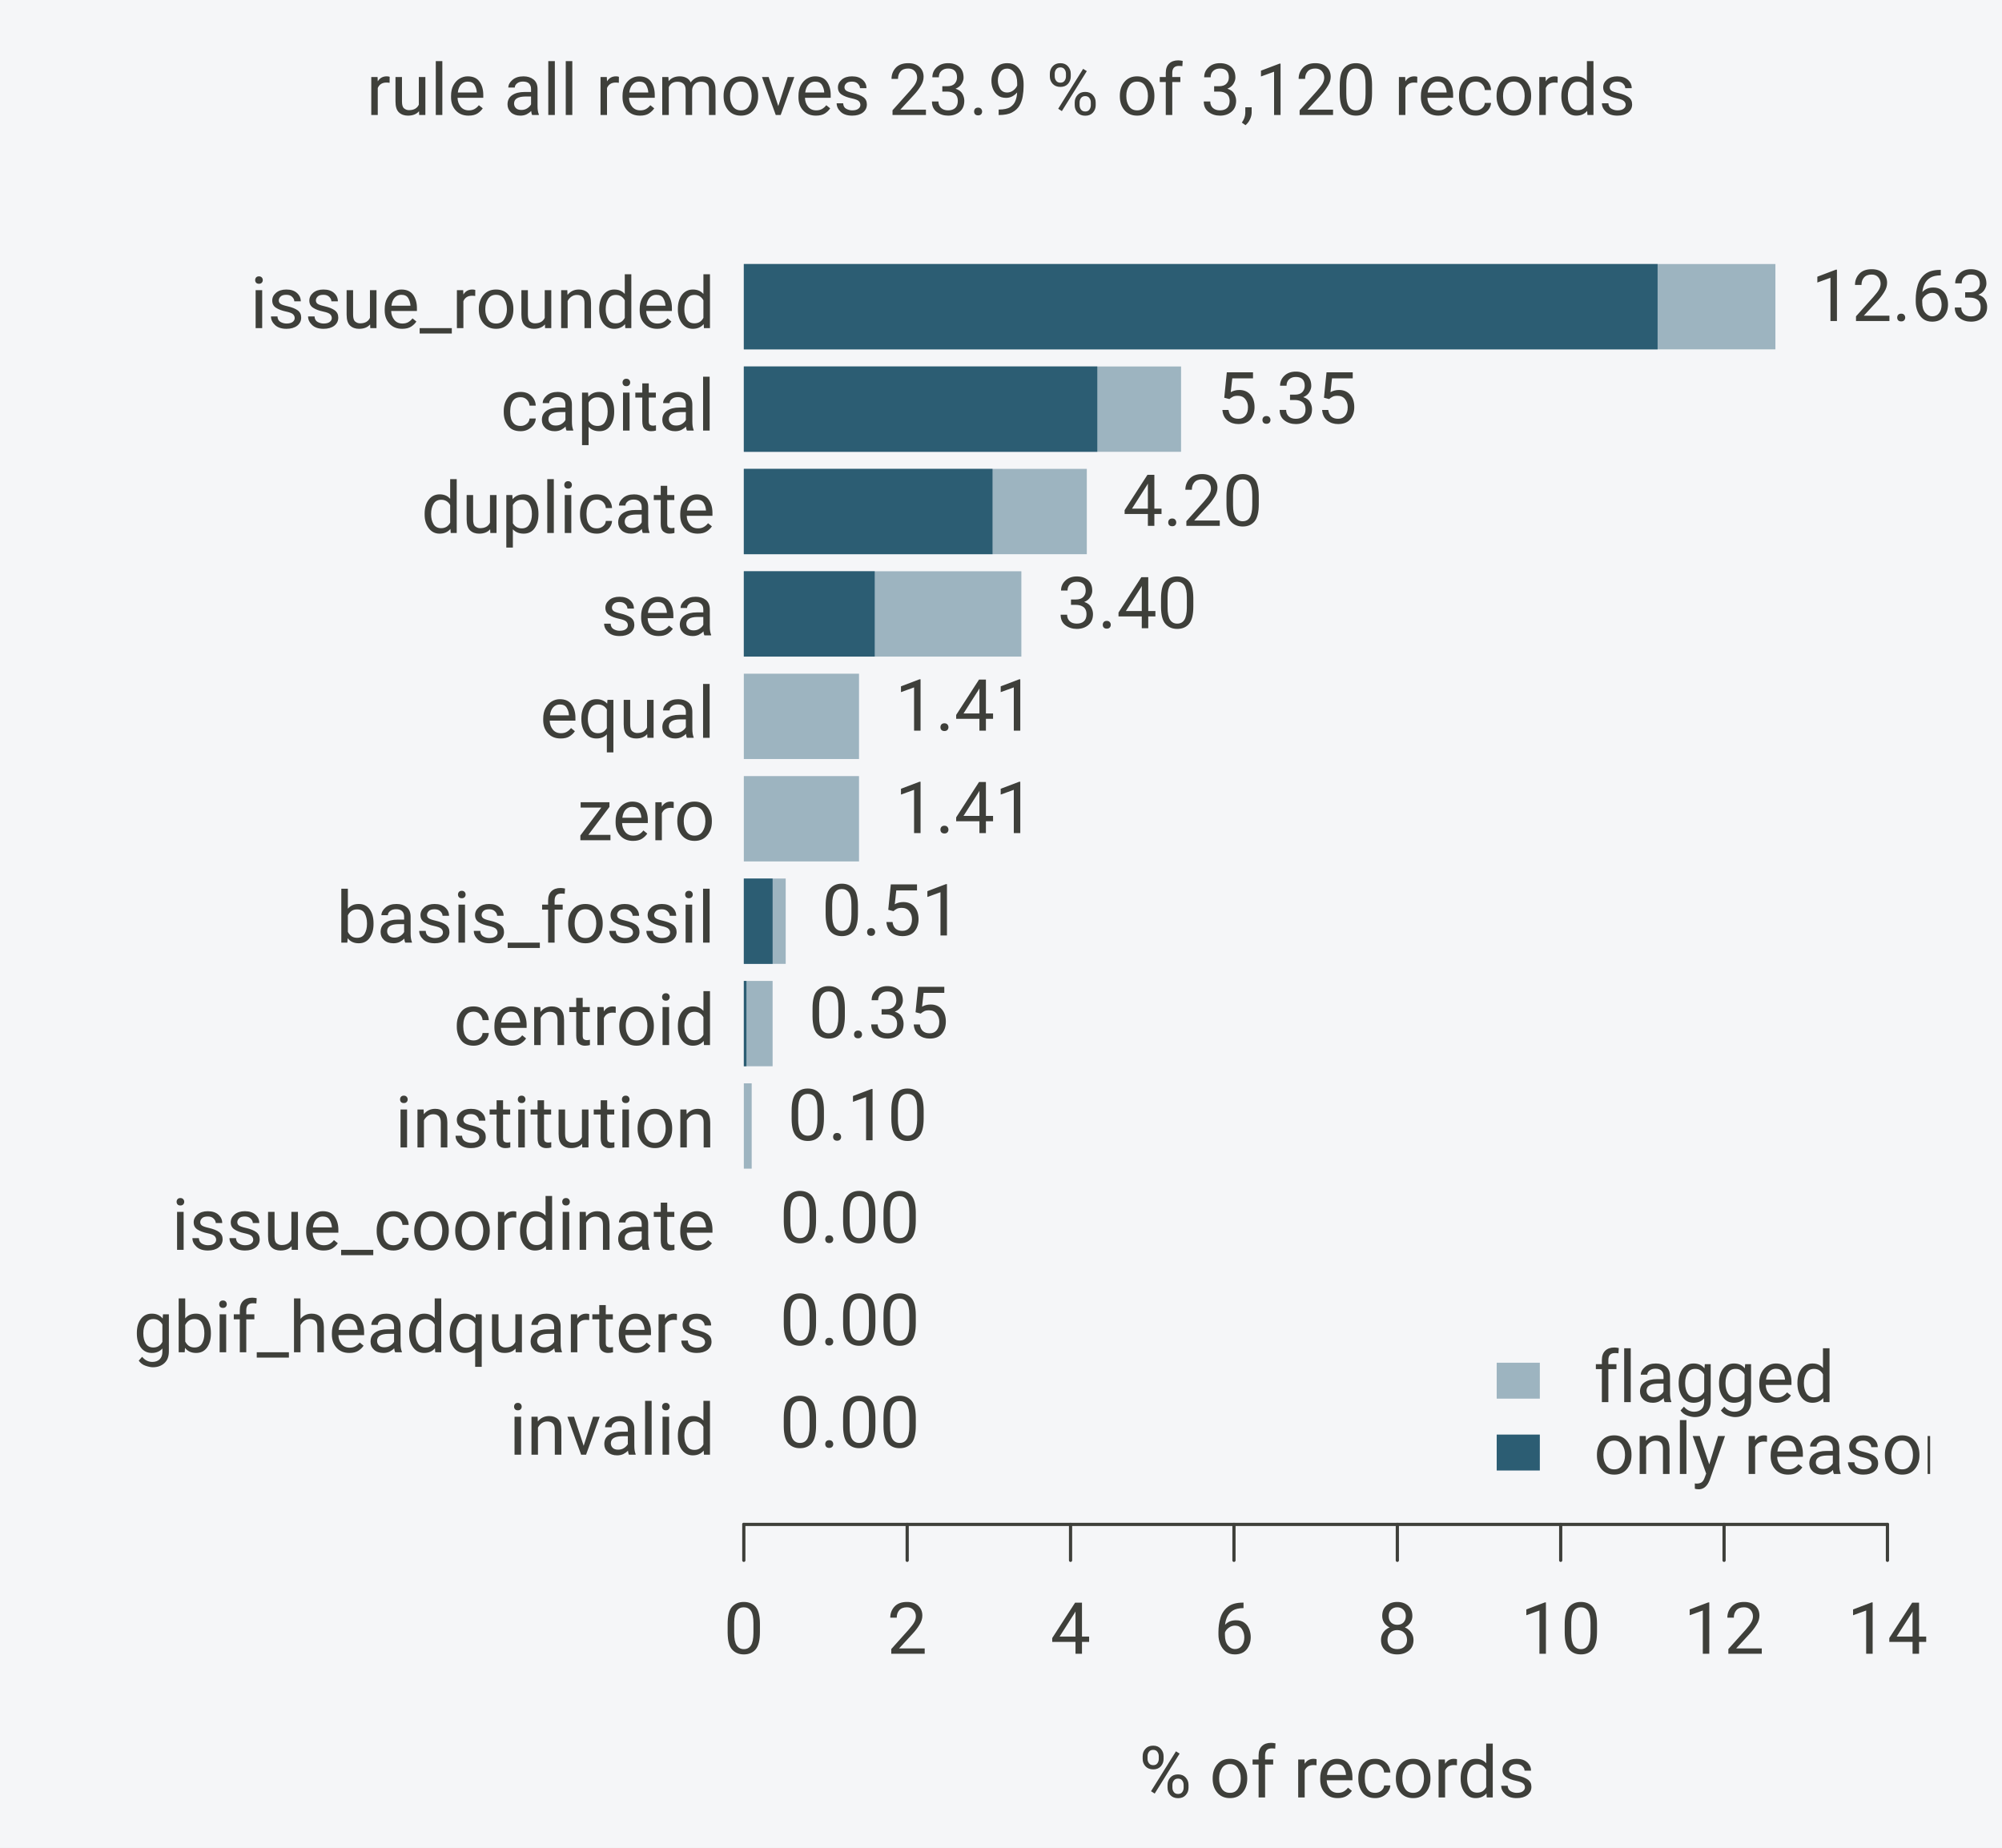
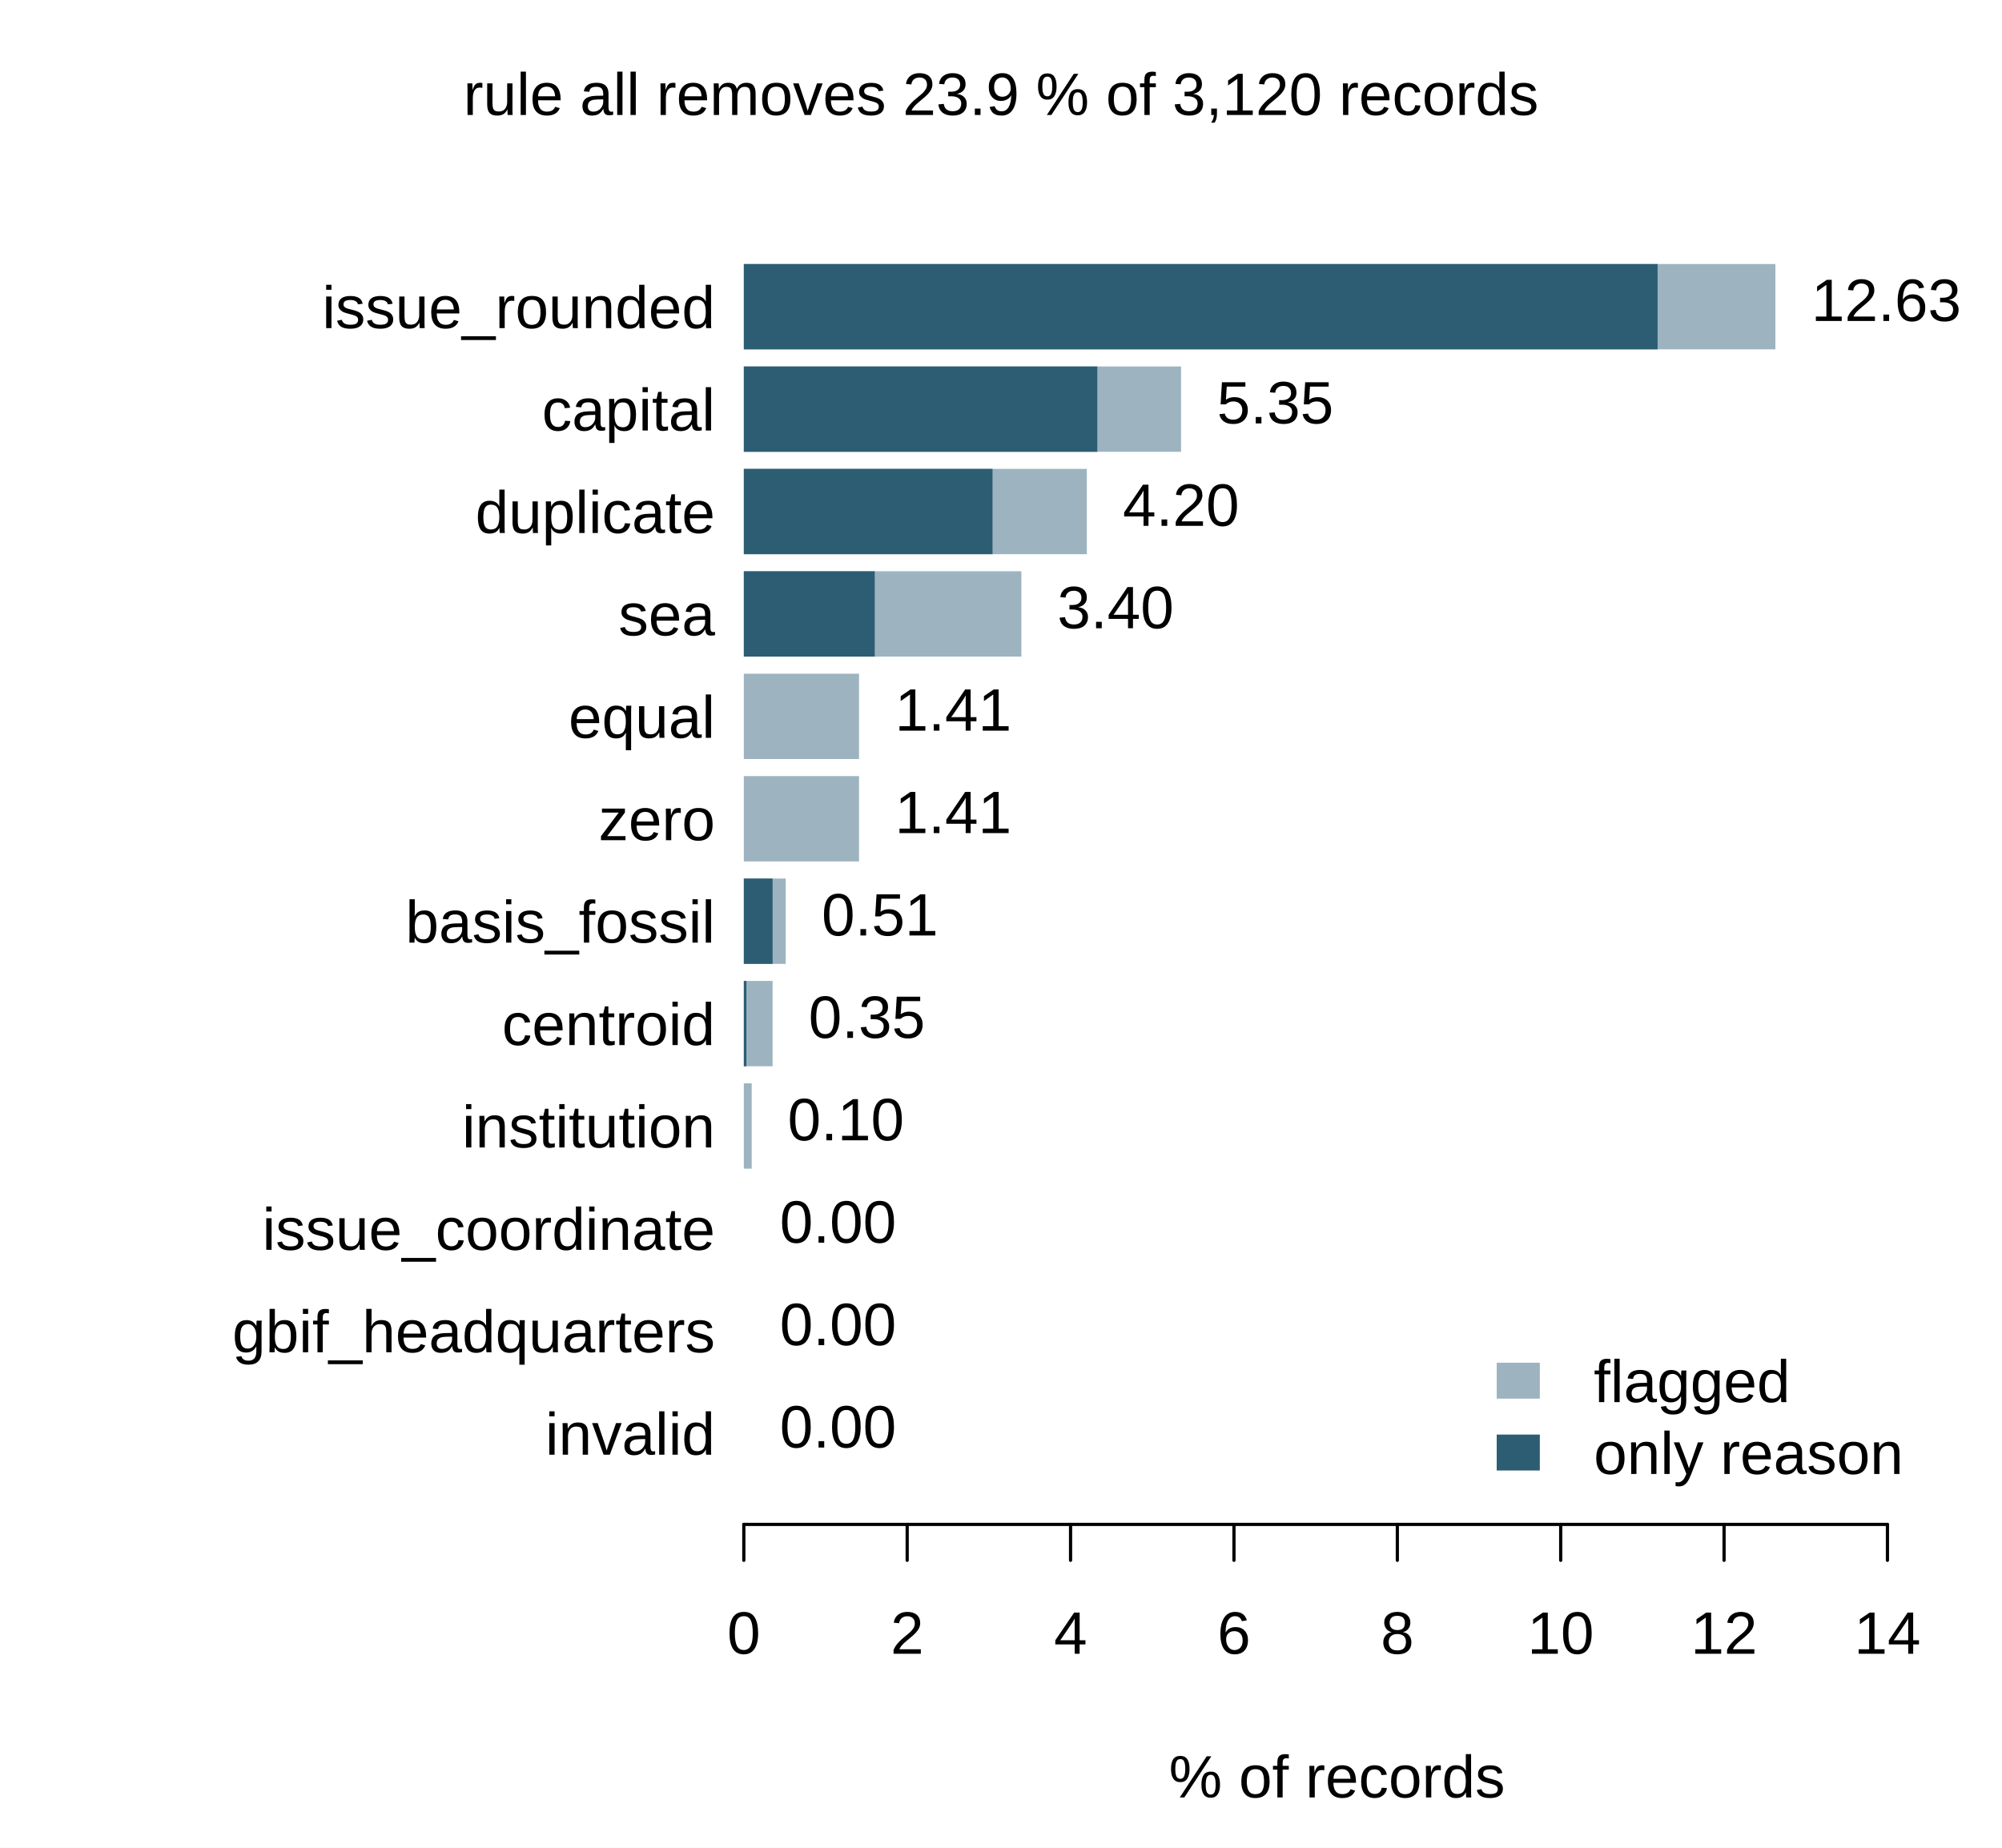
<svg xmlns="http://www.w3.org/2000/svg" width="468.00pt" height="432.00pt" viewBox="0 0 468.00 432.00">
  <g class="svglite">
    <defs>
      <style type="text/css">
-     /* theme-aware-processed */
-     .svglite line, .svglite polyline, .svglite polygon, .svglite path, .svglite circle {
+     .svglite line, .svglite polyline, .svglite polygon, .svglite path, .svglite rect, .svglite circle {
      fill: none;
-       stroke: #3E3F3A;
-       stroke-linecap: round;
-       stroke-linejoin: round;
-       stroke-miterlimit: 10.00;
-     }
-     .svglite &gt; g &gt; rect {
-       fill: none;
-       stroke: #3E3F3A;
+       stroke: #000000;
      stroke-linecap: round;
      stroke-linejoin: round;
      stroke-miterlimit: 10.00;
    }
    .svglite text {
      white-space: pre;
-       fill: #3E3F3A;
    }
    .svglite g.glyphgroup path {
      fill: inherit;
      stroke: none;
    }
  </style>
    </defs>
-     <rect class="svg-bg" width="100%" height="100%" style="stroke: none; fill: #F5F6F8;" />
+     <rect width="100%" height="100%" style="stroke: none; fill: #FFFFFF;" />
    <defs>
      <clipPath id="cpMC4wMHw0NjguMDB8MC4wMHw0MzIuMDA=">
        <rect x="0.00" y="0.00" width="468.00" height="432.00" />
      </clipPath>
    </defs>
    <g clip-path="url(#cpMC4wMHw0NjguMDB8MC4wMHw0MzIuMDA=)">
      <rect x="173.88" y="325.11" width="0.00" height="19.95" style="stroke-width: 0.75; stroke: none; fill: #9DB4C0;" />
      <rect x="173.88" y="301.17" width="0.00" height="19.95" style="stroke-width: 0.75; stroke: none; fill: #9DB4C0;" />
      <rect x="173.88" y="277.23" width="0.00" height="19.95" style="stroke-width: 0.75; stroke: none; fill: #9DB4C0;" />
      <rect x="173.88" y="253.28" width="1.84" height="19.95" style="stroke-width: 0.75; stroke: none; fill: #9DB4C0;" />
      <rect x="173.88" y="229.34" width="6.73" height="19.95" style="stroke-width: 0.75; stroke: none; fill: #9DB4C0;" />
      <rect x="173.88" y="205.40" width="9.79" height="19.95" style="stroke-width: 0.75; stroke: none; fill: #9DB4C0;" />
      <rect x="173.88" y="181.45" width="26.93" height="19.95" style="stroke-width: 0.75; stroke: none; fill: #9DB4C0;" />
      <rect x="173.88" y="157.51" width="26.93" height="19.95" style="stroke-width: 0.75; stroke: none; fill: #9DB4C0;" />
      <rect x="173.88" y="133.56" width="64.88" height="19.95" style="stroke-width: 0.75; stroke: none; fill: #9DB4C0;" />
      <rect x="173.88" y="109.62" width="80.18" height="19.95" style="stroke-width: 0.75; stroke: none; fill: #9DB4C0;" />
      <rect x="173.88" y="85.68" width="102.21" height="19.95" style="stroke-width: 0.75; stroke: none; fill: #9DB4C0;" />
      <rect x="173.88" y="61.73" width="241.15" height="19.95" style="stroke-width: 0.75; stroke: none; fill: #9DB4C0;" />
-       <text x="312.54" y="420.24" text-anchor="middle" style="font-size: 1.4em; font-family: &quot;Roboto&quot;, -apple-system, BlinkMacSystemFont, &quot;Segoe UI&quot;, system-ui, sans-serif;">% of records</text>
+       <text x="312.54" y="420.24" text-anchor="middle" style="font-size: 14.00px; font-family: &quot;Arial&quot;;" textLength="78.56px" lengthAdjust="spacingAndGlyphs">% of records</text>
      <line x1="173.88" y1="356.40" x2="441.22" y2="356.40" style="stroke-width: 0.75;" />
      <line x1="173.88" y1="356.40" x2="173.88" y2="364.80" style="stroke-width: 0.75;" />
      <line x1="212.07" y1="356.40" x2="212.07" y2="364.80" style="stroke-width: 0.75;" />
      <line x1="250.26" y1="356.40" x2="250.26" y2="364.80" style="stroke-width: 0.75;" />
      <line x1="288.46" y1="356.40" x2="288.46" y2="364.80" style="stroke-width: 0.75;" />
      <line x1="326.65" y1="356.40" x2="326.65" y2="364.80" style="stroke-width: 0.75;" />
      <line x1="364.84" y1="356.40" x2="364.84" y2="364.80" style="stroke-width: 0.75;" />
      <line x1="403.03" y1="356.40" x2="403.03" y2="364.80" style="stroke-width: 0.75;" />
      <line x1="441.22" y1="356.40" x2="441.22" y2="364.80" style="stroke-width: 0.75;" />
-       <text x="173.88" y="386.64" text-anchor="middle" style="font-size: 1.4em; font-family: &quot;Roboto&quot;, -apple-system, BlinkMacSystemFont, &quot;Segoe UI&quot;, system-ui, sans-serif;">0</text>
-       <text x="212.07" y="386.64" text-anchor="middle" style="font-size: 1.4em; font-family: &quot;Roboto&quot;, -apple-system, BlinkMacSystemFont, &quot;Segoe UI&quot;, system-ui, sans-serif;">2</text>
-       <text x="250.26" y="386.64" text-anchor="middle" style="font-size: 1.4em; font-family: &quot;Roboto&quot;, -apple-system, BlinkMacSystemFont, &quot;Segoe UI&quot;, system-ui, sans-serif;">4</text>
-       <text x="288.46" y="386.64" text-anchor="middle" style="font-size: 1.4em; font-family: &quot;Roboto&quot;, -apple-system, BlinkMacSystemFont, &quot;Segoe UI&quot;, system-ui, sans-serif;">6</text>
-       <text x="326.65" y="386.64" text-anchor="middle" style="font-size: 1.4em; font-family: &quot;Roboto&quot;, -apple-system, BlinkMacSystemFont, &quot;Segoe UI&quot;, system-ui, sans-serif;">8</text>
-       <text x="364.84" y="386.64" text-anchor="middle" style="font-size: 1.4em; font-family: &quot;Roboto&quot;, -apple-system, BlinkMacSystemFont, &quot;Segoe UI&quot;, system-ui, sans-serif;">10</text>
-       <text x="403.03" y="386.64" text-anchor="middle" style="font-size: 1.4em; font-family: &quot;Roboto&quot;, -apple-system, BlinkMacSystemFont, &quot;Segoe UI&quot;, system-ui, sans-serif;">12</text>
-       <text x="441.22" y="386.64" text-anchor="middle" style="font-size: 1.4em; font-family: &quot;Roboto&quot;, -apple-system, BlinkMacSystemFont, &quot;Segoe UI&quot;, system-ui, sans-serif;">14</text>
+       <text x="173.88" y="386.64" text-anchor="middle" style="font-size: 14.00px; font-family: &quot;Arial&quot;;" textLength="7.78px" lengthAdjust="spacingAndGlyphs">0</text>
+       <text x="212.07" y="386.64" text-anchor="middle" style="font-size: 14.00px; font-family: &quot;Arial&quot;;" textLength="7.78px" lengthAdjust="spacingAndGlyphs">2</text>
+       <text x="250.26" y="386.64" text-anchor="middle" style="font-size: 14.00px; font-family: &quot;Arial&quot;;" textLength="7.78px" lengthAdjust="spacingAndGlyphs">4</text>
+       <text x="288.46" y="386.64" text-anchor="middle" style="font-size: 14.00px; font-family: &quot;Arial&quot;;" textLength="7.78px" lengthAdjust="spacingAndGlyphs">6</text>
+       <text x="326.65" y="386.64" text-anchor="middle" style="font-size: 14.00px; font-family: &quot;Arial&quot;;" textLength="7.78px" lengthAdjust="spacingAndGlyphs">8</text>
+       <text x="364.84" y="386.64" text-anchor="middle" style="font-size: 14.00px; font-family: &quot;Arial&quot;;" textLength="15.56px" lengthAdjust="spacingAndGlyphs">10</text>
+       <text x="403.03" y="386.64" text-anchor="middle" style="font-size: 14.00px; font-family: &quot;Arial&quot;;" textLength="15.56px" lengthAdjust="spacingAndGlyphs">12</text>
+       <text x="441.22" y="386.64" text-anchor="middle" style="font-size: 14.00px; font-family: &quot;Arial&quot;;" textLength="15.56px" lengthAdjust="spacingAndGlyphs">14</text>
      <rect x="173.88" y="325.11" width="0.00" height="19.95" style="stroke-width: 0.75; stroke: none; fill: #2C5D73;" />
      <rect x="173.88" y="301.17" width="0.00" height="19.95" style="stroke-width: 0.75; stroke: none; fill: #2C5D73;" />
      <rect x="173.88" y="277.23" width="0.00" height="19.95" style="stroke-width: 0.75; stroke: none; fill: #2C5D73;" />
      <rect x="173.88" y="253.28" width="0.00" height="19.95" style="stroke-width: 0.75; stroke: none; fill: #2C5D73;" />
      <rect x="173.88" y="229.34" width="0.61" height="19.95" style="stroke-width: 0.75; stroke: none; fill: #2C5D73;" />
      <rect x="173.88" y="205.40" width="6.73" height="19.95" style="stroke-width: 0.75; stroke: none; fill: #2C5D73;" />
      <rect x="173.88" y="181.45" width="0.00" height="19.95" style="stroke-width: 0.75; stroke: none; fill: #2C5D73;" />
      <rect x="173.88" y="157.51" width="0.00" height="19.95" style="stroke-width: 0.75; stroke: none; fill: #2C5D73;" />
      <rect x="173.88" y="133.56" width="30.60" height="19.95" style="stroke-width: 0.75; stroke: none; fill: #2C5D73;" />
      <rect x="173.88" y="109.62" width="58.14" height="19.95" style="stroke-width: 0.75; stroke: none; fill: #2C5D73;" />
      <rect x="173.88" y="85.68" width="82.63" height="19.95" style="stroke-width: 0.75; stroke: none; fill: #2C5D73;" />
      <rect x="173.88" y="61.73" width="213.61" height="19.95" style="stroke-width: 0.75; stroke: none; fill: #2C5D73;" />
-       <text x="167.16" y="340.10" text-anchor="end" style="font-size: 1.4em; font-family: &quot;Roboto&quot;, -apple-system, BlinkMacSystemFont, &quot;Segoe UI&quot;, system-ui, sans-serif;">invalid</text>
-       <text x="167.16" y="316.16" text-anchor="end" style="font-size: 1.4em; font-family: &quot;Roboto&quot;, -apple-system, BlinkMacSystemFont, &quot;Segoe UI&quot;, system-ui, sans-serif;">gbif_headquarters</text>
-       <text x="167.16" y="292.21" text-anchor="end" style="font-size: 1.4em; font-family: &quot;Roboto&quot;, -apple-system, BlinkMacSystemFont, &quot;Segoe UI&quot;, system-ui, sans-serif;">issue_coordinate</text>
-       <text x="167.16" y="268.27" text-anchor="end" style="font-size: 1.4em; font-family: &quot;Roboto&quot;, -apple-system, BlinkMacSystemFont, &quot;Segoe UI&quot;, system-ui, sans-serif;">institution</text>
-       <text x="167.16" y="244.33" text-anchor="end" style="font-size: 1.4em; font-family: &quot;Roboto&quot;, -apple-system, BlinkMacSystemFont, &quot;Segoe UI&quot;, system-ui, sans-serif;">centroid</text>
-       <text x="167.16" y="220.38" text-anchor="end" style="font-size: 1.4em; font-family: &quot;Roboto&quot;, -apple-system, BlinkMacSystemFont, &quot;Segoe UI&quot;, system-ui, sans-serif;">basis_fossil</text>
-       <text x="167.16" y="196.44" text-anchor="end" style="font-size: 1.4em; font-family: &quot;Roboto&quot;, -apple-system, BlinkMacSystemFont, &quot;Segoe UI&quot;, system-ui, sans-serif;">zero</text>
-       <text x="167.16" y="172.50" text-anchor="end" style="font-size: 1.4em; font-family: &quot;Roboto&quot;, -apple-system, BlinkMacSystemFont, &quot;Segoe UI&quot;, system-ui, sans-serif;">equal</text>
-       <text x="167.16" y="148.55" text-anchor="end" style="font-size: 1.4em; font-family: &quot;Roboto&quot;, -apple-system, BlinkMacSystemFont, &quot;Segoe UI&quot;, system-ui, sans-serif;">sea</text>
-       <text x="167.16" y="124.61" text-anchor="end" style="font-size: 1.4em; font-family: &quot;Roboto&quot;, -apple-system, BlinkMacSystemFont, &quot;Segoe UI&quot;, system-ui, sans-serif;">duplicate</text>
-       <text x="167.16" y="100.66" text-anchor="end" style="font-size: 1.4em; font-family: &quot;Roboto&quot;, -apple-system, BlinkMacSystemFont, &quot;Segoe UI&quot;, system-ui, sans-serif;">capital</text>
-       <text x="167.16" y="76.72" text-anchor="end" style="font-size: 1.4em; font-family: &quot;Roboto&quot;, -apple-system, BlinkMacSystemFont, &quot;Segoe UI&quot;, system-ui, sans-serif;">issue_rounded</text>
-       <text x="182.28" y="338.43" style="font-size: 1.4em; font-family: &quot;Roboto&quot;, -apple-system, BlinkMacSystemFont, &quot;Segoe UI&quot;, system-ui, sans-serif;">0.00</text>
-       <text x="182.28" y="314.49" style="font-size: 1.4em; font-family: &quot;Roboto&quot;, -apple-system, BlinkMacSystemFont, &quot;Segoe UI&quot;, system-ui, sans-serif;">0.00</text>
-       <text x="182.28" y="290.54" style="font-size: 1.4em; font-family: &quot;Roboto&quot;, -apple-system, BlinkMacSystemFont, &quot;Segoe UI&quot;, system-ui, sans-serif;">0.00</text>
-       <text x="184.12" y="266.60" style="font-size: 1.4em; font-family: &quot;Roboto&quot;, -apple-system, BlinkMacSystemFont, &quot;Segoe UI&quot;, system-ui, sans-serif;">0.10</text>
-       <text x="189.01" y="242.66" style="font-size: 1.4em; font-family: &quot;Roboto&quot;, -apple-system, BlinkMacSystemFont, &quot;Segoe UI&quot;, system-ui, sans-serif;">0.35</text>
-       <text x="192.07" y="218.71" style="font-size: 1.4em; font-family: &quot;Roboto&quot;, -apple-system, BlinkMacSystemFont, &quot;Segoe UI&quot;, system-ui, sans-serif;">0.51</text>
-       <text x="209.21" y="194.77" style="font-size: 1.4em; font-family: &quot;Roboto&quot;, -apple-system, BlinkMacSystemFont, &quot;Segoe UI&quot;, system-ui, sans-serif;">1.41</text>
-       <text x="209.21" y="170.82" style="font-size: 1.4em; font-family: &quot;Roboto&quot;, -apple-system, BlinkMacSystemFont, &quot;Segoe UI&quot;, system-ui, sans-serif;">1.41</text>
-       <text x="247.16" y="146.88" style="font-size: 1.4em; font-family: &quot;Roboto&quot;, -apple-system, BlinkMacSystemFont, &quot;Segoe UI&quot;, system-ui, sans-serif;">3.40</text>
-       <text x="262.46" y="122.94" style="font-size: 1.4em; font-family: &quot;Roboto&quot;, -apple-system, BlinkMacSystemFont, &quot;Segoe UI&quot;, system-ui, sans-serif;">4.20</text>
-       <text x="284.49" y="98.99" style="font-size: 1.4em; font-family: &quot;Roboto&quot;, -apple-system, BlinkMacSystemFont, &quot;Segoe UI&quot;, system-ui, sans-serif;">5.35</text>
-       <text x="423.43" y="75.05" style="font-size: 1.4em; font-family: &quot;Roboto&quot;, -apple-system, BlinkMacSystemFont, &quot;Segoe UI&quot;, system-ui, sans-serif;">12.63</text>
-       <text x="234.00" y="26.88" text-anchor="middle" style="font-size: 1.4em; font-family: &quot;Roboto&quot;, -apple-system, BlinkMacSystemFont, &quot;Segoe UI&quot;, system-ui, sans-serif;">rule all removes 23.9 % of 3,120 records</text>
+       <text x="167.16" y="340.10" text-anchor="end" style="font-size: 14.00px; font-family: &quot;Arial&quot;;" textLength="39.67px" lengthAdjust="spacingAndGlyphs">invalid</text>
+       <text x="167.16" y="316.16" text-anchor="end" style="font-size: 14.00px; font-family: &quot;Arial&quot;;" textLength="112.80px" lengthAdjust="spacingAndGlyphs">gbif_headquarters</text>
+       <text x="167.16" y="292.21" text-anchor="end" style="font-size: 14.00px; font-family: &quot;Arial&quot;;" textLength="105.80px" lengthAdjust="spacingAndGlyphs">issue_coordinate</text>
+       <text x="167.16" y="268.27" text-anchor="end" style="font-size: 14.00px; font-family: &quot;Arial&quot;;" textLength="59.12px" lengthAdjust="spacingAndGlyphs">institution</text>
+       <text x="167.16" y="244.33" text-anchor="end" style="font-size: 14.00px; font-family: &quot;Arial&quot;;" textLength="49.78px" lengthAdjust="spacingAndGlyphs">centroid</text>
+       <text x="167.16" y="220.38" text-anchor="end" style="font-size: 14.00px; font-family: &quot;Arial&quot;;" textLength="72.34px" lengthAdjust="spacingAndGlyphs">basis_fossil</text>
+       <text x="167.16" y="196.44" text-anchor="end" style="font-size: 14.00px; font-family: &quot;Arial&quot;;" textLength="27.22px" lengthAdjust="spacingAndGlyphs">zero</text>
+       <text x="167.16" y="172.50" text-anchor="end" style="font-size: 14.00px; font-family: &quot;Arial&quot;;" textLength="34.23px" lengthAdjust="spacingAndGlyphs">equal</text>
+       <text x="167.16" y="148.55" text-anchor="end" style="font-size: 14.00px; font-family: &quot;Arial&quot;;" textLength="22.56px" lengthAdjust="spacingAndGlyphs">sea</text>
+       <text x="167.16" y="124.61" text-anchor="end" style="font-size: 14.00px; font-family: &quot;Arial&quot;;" textLength="56.02px" lengthAdjust="spacingAndGlyphs">duplicate</text>
+       <text x="167.16" y="100.66" text-anchor="end" style="font-size: 14.00px; font-family: &quot;Arial&quot;;" textLength="40.45px" lengthAdjust="spacingAndGlyphs">capital</text>
+       <text x="167.16" y="76.72" text-anchor="end" style="font-size: 14.00px; font-family: &quot;Arial&quot;;" textLength="91.80px" lengthAdjust="spacingAndGlyphs">issue_rounded</text>
+       <text x="182.28" y="338.43" style="font-size: 14.00px; font-family: &quot;Arial&quot;;" textLength="27.23px" lengthAdjust="spacingAndGlyphs">0.00</text>
+       <text x="182.28" y="314.49" style="font-size: 14.00px; font-family: &quot;Arial&quot;;" textLength="27.23px" lengthAdjust="spacingAndGlyphs">0.00</text>
+       <text x="182.28" y="290.54" style="font-size: 14.00px; font-family: &quot;Arial&quot;;" textLength="27.23px" lengthAdjust="spacingAndGlyphs">0.00</text>
+       <text x="184.12" y="266.60" style="font-size: 14.00px; font-family: &quot;Arial&quot;;" textLength="27.23px" lengthAdjust="spacingAndGlyphs">0.10</text>
+       <text x="189.01" y="242.66" style="font-size: 14.00px; font-family: &quot;Arial&quot;;" textLength="27.23px" lengthAdjust="spacingAndGlyphs">0.35</text>
+       <text x="192.07" y="218.71" style="font-size: 14.00px; font-family: &quot;Arial&quot;;" textLength="27.23px" lengthAdjust="spacingAndGlyphs">0.51</text>
+       <text x="209.21" y="194.77" style="font-size: 14.00px; font-family: &quot;Arial&quot;;" textLength="27.23px" lengthAdjust="spacingAndGlyphs">1.41</text>
+       <text x="209.21" y="170.82" style="font-size: 14.00px; font-family: &quot;Arial&quot;;" textLength="27.23px" lengthAdjust="spacingAndGlyphs">1.41</text>
+       <text x="247.16" y="146.88" style="font-size: 14.00px; font-family: &quot;Arial&quot;;" textLength="27.23px" lengthAdjust="spacingAndGlyphs">3.40</text>
+       <text x="262.46" y="122.94" style="font-size: 14.00px; font-family: &quot;Arial&quot;;" textLength="27.23px" lengthAdjust="spacingAndGlyphs">4.20</text>
+       <text x="284.49" y="98.99" style="font-size: 14.00px; font-family: &quot;Arial&quot;;" textLength="27.23px" lengthAdjust="spacingAndGlyphs">5.35</text>
+       <text x="423.43" y="75.05" style="font-size: 14.00px; font-family: &quot;Arial&quot;;" textLength="35.02px" lengthAdjust="spacingAndGlyphs">12.63</text>
+       <text x="234.00" y="26.88" text-anchor="middle" style="font-size: 14.00px; font-family: &quot;Arial&quot;;" textLength="251.25px" lengthAdjust="spacingAndGlyphs">rule all removes 23.9 % of 3,120 records</text>
    </g>
    <defs>
      <clipPath id="cpMTczLjg4fDQ1MS4yMHw1MC40MHwzNTYuNDA=">
        <rect x="173.88" y="50.40" width="277.32" height="306.00" />
      </clipPath>
    </defs>
    <g clip-path="url(#cpMTczLjg4fDQ1MS4yMHw1MC40MHwzNTYuNDA=)">
      <rect x="349.88" y="318.60" width="10.08" height="8.40" style="stroke-width: 0.75; stroke: none; fill: #9DB4C0;" />
      <rect x="349.88" y="335.40" width="10.08" height="8.40" style="stroke-width: 0.75; stroke: none; fill: #2C5D73;" />
-       <text x="372.56" y="327.81" style="font-size: 1.4em; font-family: &quot;Roboto&quot;, -apple-system, BlinkMacSystemFont, &quot;Segoe UI&quot;, system-ui, sans-serif;">flagged</text>
-       <text x="372.56" y="344.61" style="font-size: 1.4em; font-family: &quot;Roboto&quot;, -apple-system, BlinkMacSystemFont, &quot;Segoe UI&quot;, system-ui, sans-serif;">only reason</text>
+       <text x="372.56" y="327.81" style="font-size: 14.00px; font-family: &quot;Arial&quot;;" textLength="45.91px" lengthAdjust="spacingAndGlyphs">flagged</text>
+       <text x="372.56" y="344.61" style="font-size: 14.00px; font-family: &quot;Arial&quot;;" textLength="72.34px" lengthAdjust="spacingAndGlyphs">only reason</text>
    </g>
  </g>
</svg>
